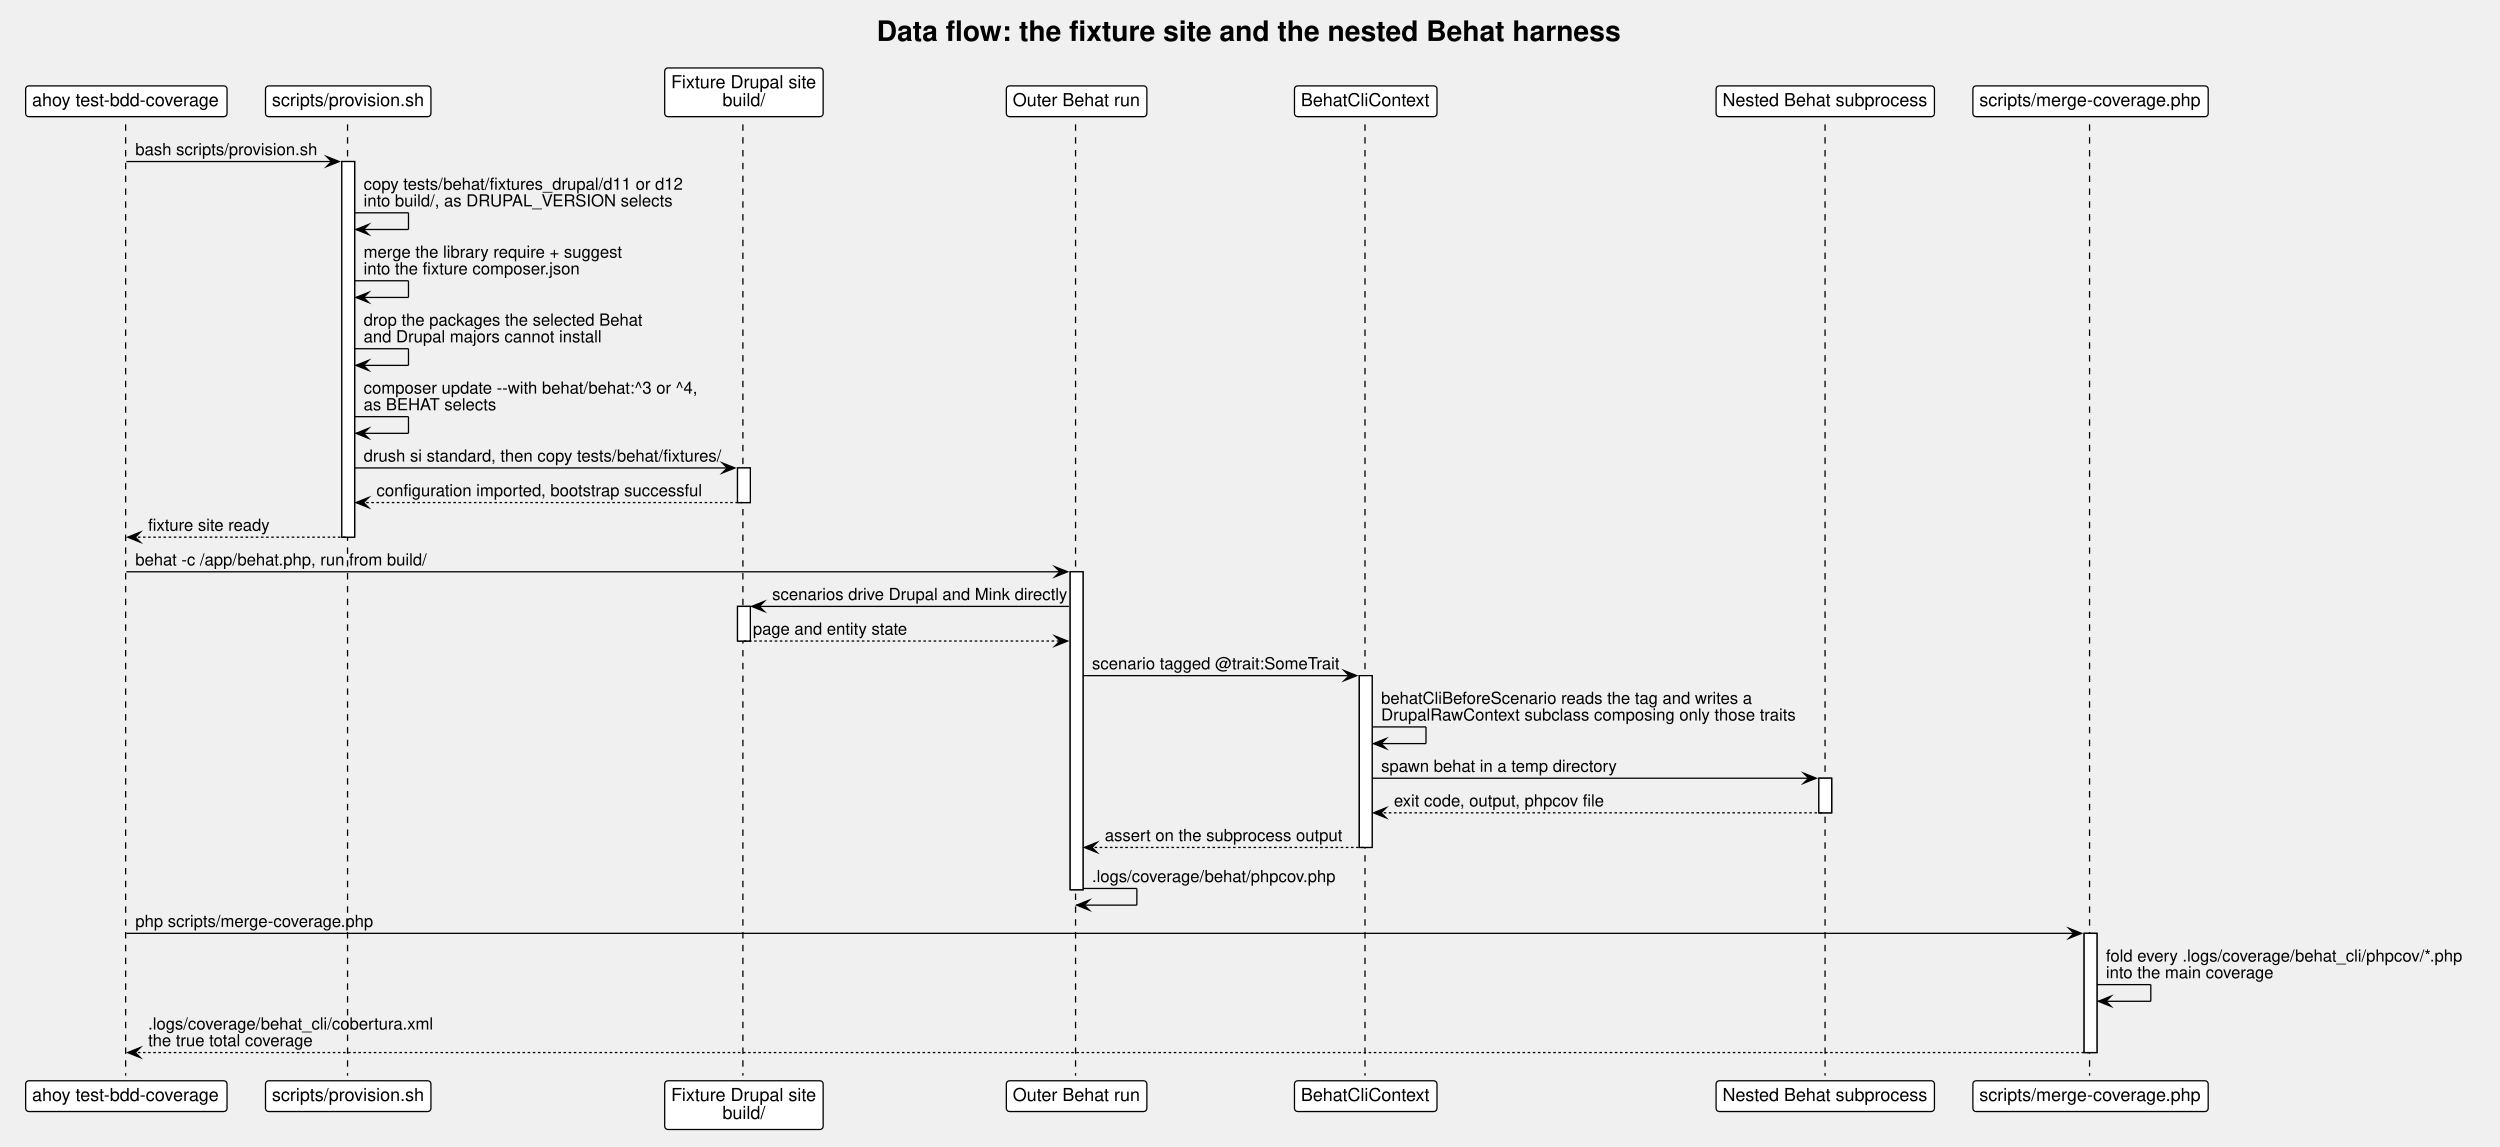
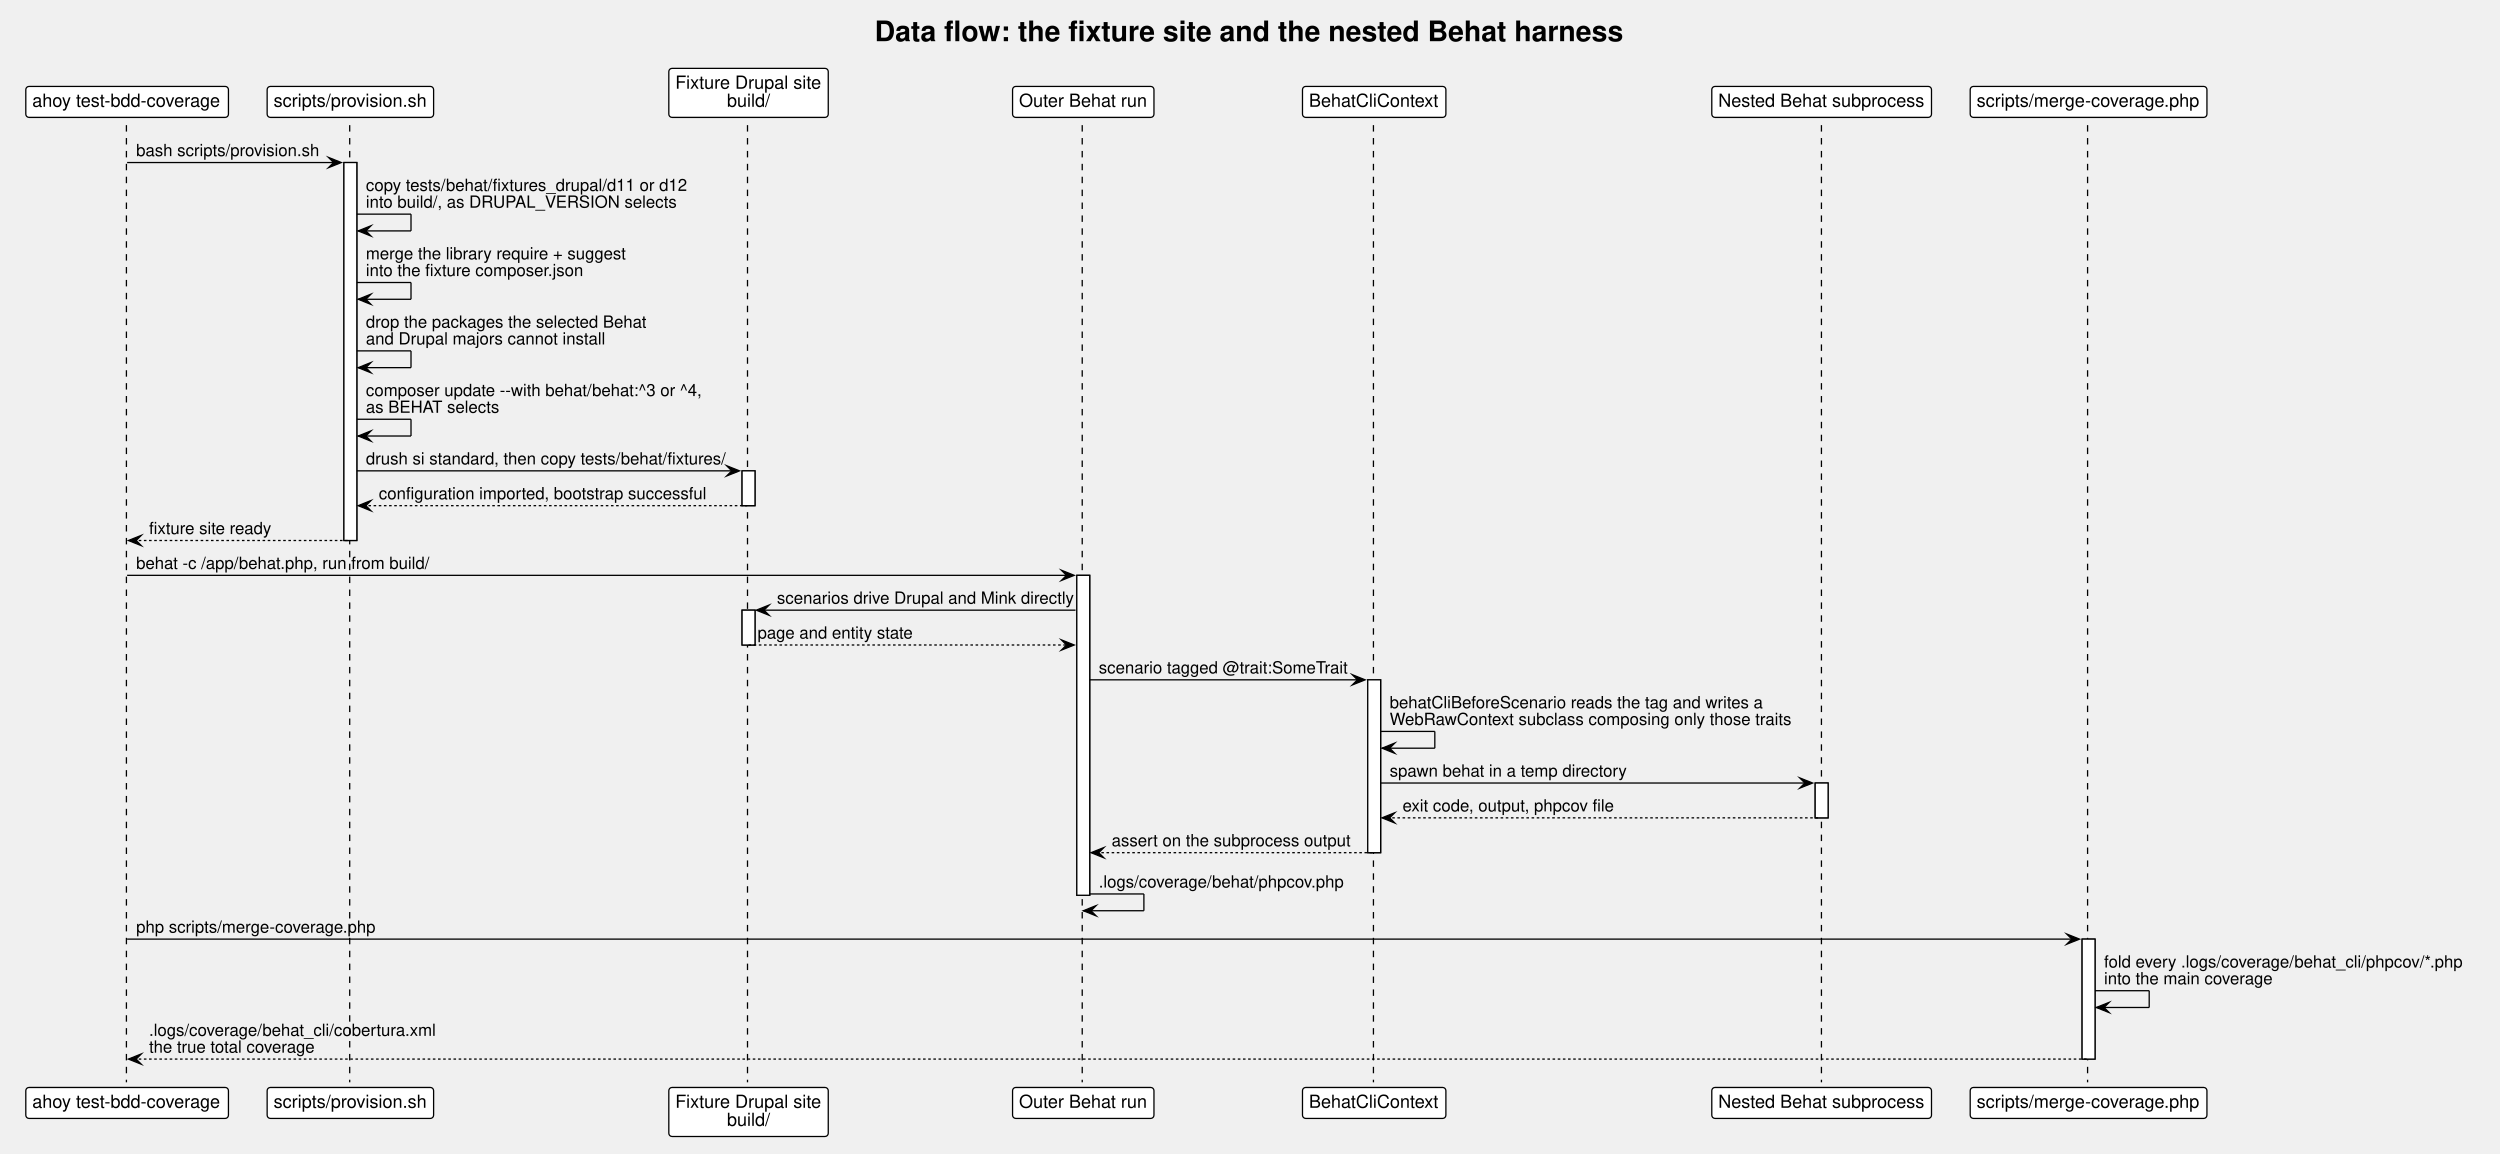
- <svg xmlns="http://www.w3.org/2000/svg" contentStyleType="text/css" data-diagram-type="SEQUENCE" height="894px" preserveAspectRatio="none" style="width:1950px;height:894px;background:#FFFFFF;" version="1.1" viewBox="0 0 1950 894" width="1950px" zoomAndPan="magnify">
+ <svg xmlns="http://www.w3.org/2000/svg" contentStyleType="text/css" data-diagram-type="SEQUENCE" height="894px" preserveAspectRatio="none" style="width:1938px;height:894px;background:#FFFFFF;" version="1.1" viewBox="0 0 1938 894" width="1938px" zoomAndPan="magnify">
  <defs />
  <g>
    <g class="title" data-source-line="10">
-       <text fill="#000000" font-family="Helvetica" font-size="22" font-weight="700" lengthAdjust="spacing" textLength="580.68" x="683.81" y="31.94">Data flow: the fixture site and the nested Behat harness</text>
+       <text fill="#000000" font-family="Helvetica" font-size="22" font-weight="700" lengthAdjust="spacing" textLength="580.68" x="678.027" y="31.94">Data flow: the fixture site and the nested Behat harness</text>
    </g>
    <g>
      <rect fill="#FFFFFF" height="293" style="stroke:#000000;stroke-width:1;" width="10" x="266.609" y="126" />
    </g>
    <g>
      <rect fill="#FFFFFF" height="27" style="stroke:#000000;stroke-width:1;" width="10" x="575.262" y="365" />
    </g>
    <g>
      <rect fill="#FFFFFF" height="27" style="stroke:#000000;stroke-width:1;" width="10" x="575.262" y="473" />
    </g>
    <g>
      <rect fill="#FFFFFF" height="248" style="stroke:#000000;stroke-width:1;" width="10" x="834.745" y="446" />
    </g>
    <g>
      <rect fill="#FFFFFF" height="134" style="stroke:#000000;stroke-width:1;" width="10" x="1060.273" y="527" />
    </g>
    <g>
-       <rect fill="#FFFFFF" height="27" style="stroke:#000000;stroke-width:1;" width="10" x="1418.702" y="607" />
-     </g>
-     <g>
-       <rect fill="#FFFFFF" height="93" style="stroke:#000000;stroke-width:1;" width="10" x="1625.622" y="728" />
+       <rect fill="#FFFFFF" height="27" style="stroke:#000000;stroke-width:1;" width="10" x="1407.136" y="607" />
+     </g>
+     <g>
+       <rect fill="#FFFFFF" height="93" style="stroke:#000000;stroke-width:1;" width="10" x="1614.056" y="728" />
    </g>
    <g class="participant-lifeline" data-entity-uid="part1" data-qualified-name="Dev" data-source-line="12" id="part1-lifeline">
      <g>
        <rect fill="#000000" fill-opacity="0" height="742" width="8" x="94.544" y="97" />
        <line style="stroke:#000000;stroke-width:1;stroke-dasharray:5,5;" x1="98" x2="98" y1="97" y2="839" />
      </g>
    </g>
    <g class="participant-lifeline" data-entity-uid="part2" data-qualified-name="Prov" data-source-line="13" id="part2-lifeline">
      <g>
        <rect fill="#000000" fill-opacity="0" height="742" width="8" x="267.609" y="97" />
        <line style="stroke:#000000;stroke-width:1;stroke-dasharray:5,5;" x1="271.089" x2="271.089" y1="97" y2="839" />
      </g>
    </g>
    <g class="participant-lifeline" data-entity-uid="part3" data-qualified-name="Site" data-source-line="14" id="part3-lifeline">
      <g>
        <rect fill="#000000" fill-opacity="0" height="742" width="8" x="576.262" y="97" />
        <line style="stroke:#000000;stroke-width:1;stroke-dasharray:5,5;" x1="579.465" x2="579.465" y1="97" y2="839" />
      </g>
    </g>
    <g class="participant-lifeline" data-entity-uid="part4" data-qualified-name="Behat" data-source-line="15" id="part4-lifeline">
      <g>
        <rect fill="#000000" fill-opacity="0" height="742" width="8" x="835.745" y="97" />
        <line style="stroke:#000000;stroke-width:1;stroke-dasharray:5,5;" x1="838.938" x2="838.938" y1="97" y2="839" />
      </g>
    </g>
    <g class="participant-lifeline" data-entity-uid="part5" data-qualified-name="Cli" data-source-line="16" id="part5-lifeline">
      <g>
        <rect fill="#000000" fill-opacity="0" height="742" width="8" x="1061.273" y="97" />
        <line style="stroke:#000000;stroke-width:1;stroke-dasharray:5,5;" x1="1064.69" x2="1064.69" y1="97" y2="839" />
      </g>
    </g>
    <g class="participant-lifeline" data-entity-uid="part6" data-qualified-name="Sub" data-source-line="17" id="part6-lifeline">
      <g>
-         <rect fill="#000000" fill-opacity="0" height="742" width="8" x="1419.702" y="97" />
-         <line style="stroke:#000000;stroke-width:1;stroke-dasharray:5,5;" x1="1423.543" x2="1423.543" y1="97" y2="839" />
+         <rect fill="#000000" fill-opacity="0" height="742" width="8" x="1408.136" y="97" />
+         <line style="stroke:#000000;stroke-width:1;stroke-dasharray:5,5;" x1="1411.978" x2="1411.978" y1="97" y2="839" />
      </g>
    </g>
    <g class="participant-lifeline" data-entity-uid="part7" data-qualified-name="Merge" data-source-line="18" id="part7-lifeline">
      <g>
-         <rect fill="#000000" fill-opacity="0" height="742" width="8" x="1626.622" y="97" />
-         <line style="stroke:#000000;stroke-width:1;stroke-dasharray:5,5;" x1="1629.86" x2="1629.86" y1="97" y2="839" />
+         <rect fill="#000000" fill-opacity="0" height="742" width="8" x="1615.056" y="97" />
+         <line style="stroke:#000000;stroke-width:1;stroke-dasharray:5,5;" x1="1618.294" x2="1618.294" y1="97" y2="839" />
      </g>
    </g>
    <g class="participant participant-head" data-entity-uid="part1" data-qualified-name="Dev" data-source-line="12" id="part1-head">
      <rect fill="#FFFFFF" height="24" rx="2.5" ry="2.5" style="stroke:#000000;stroke-width:1;" width="157.089" x="20" y="67" />
      <text fill="#000000" font-family="Helvetica" font-size="14" lengthAdjust="spacing" textLength="147.089" x="25" y="82.78">ahoy test-bdd-coverage</text>
    </g>
    <g class="participant participant-tail" data-entity-uid="part1" data-qualified-name="Dev" data-source-line="12" id="part1-tail">
      <rect fill="#FFFFFF" height="24" rx="2.5" ry="2.5" style="stroke:#000000;stroke-width:1;" width="157.089" x="20" y="843" />
      <text fill="#000000" font-family="Helvetica" font-size="14" lengthAdjust="spacing" textLength="147.089" x="25" y="858.78">ahoy test-bdd-coverage</text>
    </g>
    <g class="participant participant-head" data-entity-uid="part2" data-qualified-name="Prov" data-source-line="13" id="part2-head">
      <rect fill="#FFFFFF" height="24" rx="2.5" ry="2.5" style="stroke:#000000;stroke-width:1;" width="129.041" x="207.089" y="67" />
      <text fill="#000000" font-family="Helvetica" font-size="14" lengthAdjust="spacing" textLength="119.041" x="212.089" y="82.78">scripts/provision.sh</text>
    </g>
    <g class="participant participant-tail" data-entity-uid="part2" data-qualified-name="Prov" data-source-line="13" id="part2-tail">
      <rect fill="#FFFFFF" height="24" rx="2.5" ry="2.5" style="stroke:#000000;stroke-width:1;" width="129.041" x="207.089" y="843" />
      <text fill="#000000" font-family="Helvetica" font-size="14" lengthAdjust="spacing" textLength="119.041" x="212.089" y="858.78">scripts/provision.sh</text>
    </g>
    <g class="participant participant-head" data-entity-uid="part3" data-qualified-name="Site" data-source-line="14" id="part3-head">
      <rect fill="#FFFFFF" height="38" rx="2.5" ry="2.5" style="stroke:#000000;stroke-width:1;" width="123.593" x="518.465" y="53" />
      <text fill="#000000" font-family="Helvetica" font-size="14" lengthAdjust="spacing" textLength="113.593" x="523.465" y="68.78">Fixture Drupal site</text>
      <text fill="#000000" font-family="Helvetica" font-size="14" lengthAdjust="spacing" textLength="33.469" x="563.527" y="82.78">build/</text>
    </g>
    <g class="participant participant-tail" data-entity-uid="part3" data-qualified-name="Site" data-source-line="14" id="part3-tail">
      <rect fill="#FFFFFF" height="38" rx="2.5" ry="2.5" style="stroke:#000000;stroke-width:1;" width="123.593" x="518.465" y="843" />
      <text fill="#000000" font-family="Helvetica" font-size="14" lengthAdjust="spacing" textLength="113.593" x="523.465" y="858.78">Fixture Drupal site</text>
      <text fill="#000000" font-family="Helvetica" font-size="14" lengthAdjust="spacing" textLength="33.469" x="563.527" y="872.78">build/</text>
    </g>
    <g class="participant participant-head" data-entity-uid="part4" data-qualified-name="Behat" data-source-line="15" id="part4-head">
      <rect fill="#FFFFFF" height="24" rx="2.5" ry="2.5" style="stroke:#000000;stroke-width:1;" width="109.613" x="784.938" y="67" />
      <text fill="#000000" font-family="Helvetica" font-size="14" lengthAdjust="spacing" textLength="99.613" x="789.938" y="82.78">Outer Behat run</text>
    </g>
    <g class="participant participant-tail" data-entity-uid="part4" data-qualified-name="Behat" data-source-line="15" id="part4-tail">
      <rect fill="#FFFFFF" height="24" rx="2.5" ry="2.5" style="stroke:#000000;stroke-width:1;" width="109.613" x="784.938" y="843" />
      <text fill="#000000" font-family="Helvetica" font-size="14" lengthAdjust="spacing" textLength="99.613" x="789.938" y="858.78">Outer Behat run</text>
    </g>
    <g class="participant participant-head" data-entity-uid="part5" data-qualified-name="Cli" data-source-line="16" id="part5-head">
      <rect fill="#FFFFFF" height="24" rx="2.5" ry="2.5" style="stroke:#000000;stroke-width:1;" width="111.165" x="1009.69" y="67" />
      <text fill="#000000" font-family="Helvetica" font-size="14" lengthAdjust="spacing" textLength="101.165" x="1014.69" y="82.78">BehatCliContext</text>
    </g>
    <g class="participant participant-tail" data-entity-uid="part5" data-qualified-name="Cli" data-source-line="16" id="part5-tail">
      <rect fill="#FFFFFF" height="24" rx="2.5" ry="2.5" style="stroke:#000000;stroke-width:1;" width="111.165" x="1009.69" y="843" />
      <text fill="#000000" font-family="Helvetica" font-size="14" lengthAdjust="spacing" textLength="101.165" x="1014.69" y="858.78">BehatCliContext</text>
    </g>
    <g class="participant participant-head" data-entity-uid="part6" data-qualified-name="Sub" data-source-line="17" id="part6-head">
-       <rect fill="#FFFFFF" height="24" rx="2.5" ry="2.5" style="stroke:#000000;stroke-width:1;" width="170.316" x="1338.543" y="67" />
-       <text fill="#000000" font-family="Helvetica" font-size="14" lengthAdjust="spacing" textLength="160.316" x="1343.543" y="82.78">Nested Behat subprocess</text>
+       <rect fill="#FFFFFF" height="24" rx="2.5" ry="2.5" style="stroke:#000000;stroke-width:1;" width="170.316" x="1326.978" y="67" />
+       <text fill="#000000" font-family="Helvetica" font-size="14" lengthAdjust="spacing" textLength="160.316" x="1331.978" y="82.78">Nested Behat subprocess</text>
    </g>
    <g class="participant participant-tail" data-entity-uid="part6" data-qualified-name="Sub" data-source-line="17" id="part6-tail">
-       <rect fill="#FFFFFF" height="24" rx="2.5" ry="2.5" style="stroke:#000000;stroke-width:1;" width="170.316" x="1338.543" y="843" />
-       <text fill="#000000" font-family="Helvetica" font-size="14" lengthAdjust="spacing" textLength="160.316" x="1343.543" y="858.78">Nested Behat subprocess</text>
+       <rect fill="#FFFFFF" height="24" rx="2.5" ry="2.5" style="stroke:#000000;stroke-width:1;" width="170.316" x="1326.978" y="843" />
+       <text fill="#000000" font-family="Helvetica" font-size="14" lengthAdjust="spacing" textLength="160.316" x="1331.978" y="858.78">Nested Behat subprocess</text>
    </g>
    <g class="participant participant-head" data-entity-uid="part7" data-qualified-name="Merge" data-source-line="18" id="part7-head">
-       <rect fill="#FFFFFF" height="24" rx="2.5" ry="2.5" style="stroke:#000000;stroke-width:1;" width="183.523" x="1538.86" y="67" />
-       <text fill="#000000" font-family="Helvetica" font-size="14" lengthAdjust="spacing" textLength="173.523" x="1543.86" y="82.78">scripts/merge-coverage.php</text>
+       <rect fill="#FFFFFF" height="24" rx="2.5" ry="2.5" style="stroke:#000000;stroke-width:1;" width="183.523" x="1527.294" y="67" />
+       <text fill="#000000" font-family="Helvetica" font-size="14" lengthAdjust="spacing" textLength="173.523" x="1532.294" y="82.78">scripts/merge-coverage.php</text>
    </g>
    <g class="participant participant-tail" data-entity-uid="part7" data-qualified-name="Merge" data-source-line="18" id="part7-tail">
-       <rect fill="#FFFFFF" height="24" rx="2.5" ry="2.5" style="stroke:#000000;stroke-width:1;" width="183.523" x="1538.86" y="843" />
-       <text fill="#000000" font-family="Helvetica" font-size="14" lengthAdjust="spacing" textLength="173.523" x="1543.86" y="858.78">scripts/merge-coverage.php</text>
+       <rect fill="#FFFFFF" height="24" rx="2.5" ry="2.5" style="stroke:#000000;stroke-width:1;" width="183.523" x="1527.294" y="843" />
+       <text fill="#000000" font-family="Helvetica" font-size="14" lengthAdjust="spacing" textLength="173.523" x="1532.294" y="858.78">scripts/merge-coverage.php</text>
    </g>
    <g>
      <rect fill="#FFFFFF" height="293" style="stroke:#000000;stroke-width:1;" width="10" x="266.609" y="126" />
    </g>
    <g>
      <rect fill="#FFFFFF" height="27" style="stroke:#000000;stroke-width:1;" width="10" x="575.262" y="365" />
    </g>
    <g>
      <rect fill="#FFFFFF" height="27" style="stroke:#000000;stroke-width:1;" width="10" x="575.262" y="473" />
    </g>
    <g>
      <rect fill="#FFFFFF" height="248" style="stroke:#000000;stroke-width:1;" width="10" x="834.745" y="446" />
    </g>
    <g>
      <rect fill="#FFFFFF" height="134" style="stroke:#000000;stroke-width:1;" width="10" x="1060.273" y="527" />
    </g>
    <g>
-       <rect fill="#FFFFFF" height="27" style="stroke:#000000;stroke-width:1;" width="10" x="1418.702" y="607" />
-     </g>
-     <g>
-       <rect fill="#FFFFFF" height="93" style="stroke:#000000;stroke-width:1;" width="10" x="1625.622" y="728" />
+       <rect fill="#FFFFFF" height="27" style="stroke:#000000;stroke-width:1;" width="10" x="1407.136" y="607" />
+     </g>
+     <g>
+       <rect fill="#FFFFFF" height="93" style="stroke:#000000;stroke-width:1;" width="10" x="1614.056" y="728" />
    </g>
    <g class="message" data-entity-1="part1" data-entity-2="part2" data-source-line="20" id="msg1">
      <polygon fill="#000000" points="254.609,122,264.609,126,254.609,130,258.609,126" style="stroke:#000000;stroke-width:1;stroke-linejoin:miter;stroke-miterlimit:10;" />
      <line style="stroke:#000000;stroke-width:1;" x1="98.544" x2="260.609" y1="126" y2="126" />
      <text fill="#000000" font-family="Helvetica" font-size="13" lengthAdjust="spacing" textLength="142.34" x="105.544" y="121.01">bash scripts/provision.sh</text>
    </g>
    <g class="message" data-entity-1="part2" data-entity-2="part2" data-source-line="22" id="msg2">
      <line style="stroke:#000000;stroke-width:1;" x1="276.609" x2="318.609" y1="166" y2="166" />
      <line style="stroke:#000000;stroke-width:1;" x1="318.609" x2="318.609" y1="166" y2="179" />
      <line style="stroke:#000000;stroke-width:1;" x1="277.609" x2="318.609" y1="179" y2="179" />
      <polygon fill="#000000" points="287.609,175,277.609,179,287.609,183,283.609,179" style="stroke:#000000;stroke-width:1;stroke-linejoin:miter;stroke-miterlimit:10;" />
      <text fill="#000000" font-family="Helvetica" font-size="13" lengthAdjust="spacing" textLength="249.323" x="283.609" y="148.01">copy tests/behat/fixtures_drupal/d11 or d12</text>
      <text fill="#000000" font-family="Helvetica" font-size="13" lengthAdjust="spacing" textLength="242.766" x="283.609" y="161.01">into build/, as DRUPAL_VERSION selects</text>
    </g>
    <g class="message" data-entity-1="part2" data-entity-2="part2" data-source-line="23" id="msg3">
      <line style="stroke:#000000;stroke-width:1;" x1="276.609" x2="318.609" y1="219" y2="219" />
      <line style="stroke:#000000;stroke-width:1;" x1="318.609" x2="318.609" y1="219" y2="232" />
      <line style="stroke:#000000;stroke-width:1;" x1="277.609" x2="318.609" y1="232" y2="232" />
      <polygon fill="#000000" points="287.609,228,277.609,232,287.609,236,283.609,232" style="stroke:#000000;stroke-width:1;stroke-linejoin:miter;stroke-miterlimit:10;" />
      <text fill="#000000" font-family="Helvetica" font-size="13" lengthAdjust="spacing" textLength="201.963" x="283.609" y="201.01">merge the library require + suggest</text>
      <text fill="#000000" font-family="Helvetica" font-size="13" lengthAdjust="spacing" textLength="169.806" x="283.609" y="214.01">into the fixture composer.json</text>
    </g>
    <g class="message" data-entity-1="part2" data-entity-2="part2" data-source-line="24" id="msg4">
      <line style="stroke:#000000;stroke-width:1;" x1="276.609" x2="318.609" y1="272" y2="272" />
      <line style="stroke:#000000;stroke-width:1;" x1="318.609" x2="318.609" y1="272" y2="285" />
      <line style="stroke:#000000;stroke-width:1;" x1="277.609" x2="318.609" y1="285" y2="285" />
      <polygon fill="#000000" points="287.609,281,277.609,285,287.609,289,283.609,285" style="stroke:#000000;stroke-width:1;stroke-linejoin:miter;stroke-miterlimit:10;" />
      <text fill="#000000" font-family="Helvetica" font-size="13" lengthAdjust="spacing" textLength="218.264" x="283.609" y="254.01">drop the packages the selected Behat</text>
      <text fill="#000000" font-family="Helvetica" font-size="13" lengthAdjust="spacing" textLength="185.707" x="283.609" y="267.01">and Drupal majors cannot install</text>
    </g>
    <g class="message" data-entity-1="part2" data-entity-2="part2" data-source-line="25" id="msg5">
      <line style="stroke:#000000;stroke-width:1;" x1="276.609" x2="318.609" y1="325" y2="325" />
      <line style="stroke:#000000;stroke-width:1;" x1="318.609" x2="318.609" y1="325" y2="338" />
      <line style="stroke:#000000;stroke-width:1;" x1="277.609" x2="318.609" y1="338" y2="338" />
      <polygon fill="#000000" points="287.609,334,277.609,338,287.609,342,283.609,338" style="stroke:#000000;stroke-width:1;stroke-linejoin:miter;stroke-miterlimit:10;" />
      <text fill="#000000" font-family="Helvetica" font-size="13" lengthAdjust="spacing" textLength="260.793" x="283.609" y="307.01">composer update --with behat/behat:^3 or ^4,</text>
      <text fill="#000000" font-family="Helvetica" font-size="13" lengthAdjust="spacing" textLength="104.755" x="283.609" y="320.01">as BEHAT selects</text>
    </g>
    <g class="message" data-entity-1="part2" data-entity-2="part3" data-source-line="26" id="msg6">
      <polygon fill="#000000" points="563.262,361,573.262,365,563.262,369,567.262,365" style="stroke:#000000;stroke-width:1;stroke-linejoin:miter;stroke-miterlimit:10;" />
      <line style="stroke:#000000;stroke-width:1;" x1="276.609" x2="569.262" y1="365" y2="365" />
      <text fill="#000000" font-family="Helvetica" font-size="13" lengthAdjust="spacing" textLength="279.652" x="283.609" y="360.01">drush si standard, then copy tests/behat/fixtures/</text>
    </g>
    <g class="message" data-entity-1="part3" data-entity-2="part2" data-source-line="28" id="msg7">
      <polygon fill="#000000" points="287.609,388,277.609,392,287.609,396,283.609,392" style="stroke:#000000;stroke-width:1;stroke-linejoin:miter;stroke-miterlimit:10;" />
      <line style="stroke:#000000;stroke-width:1;stroke-dasharray:2,2;" x1="281.609" x2="579.262" y1="392" y2="392" />
      <text fill="#000000" font-family="Helvetica" font-size="13" lengthAdjust="spacing" textLength="254.357" x="293.609" y="387.01">configuration imported, bootstrap successful</text>
    </g>
    <g class="message" data-entity-1="part2" data-entity-2="part1" data-source-line="30" id="msg8">
      <polygon fill="#000000" points="109.544,415,99.544,419,109.544,423,105.544,419" style="stroke:#000000;stroke-width:1;stroke-linejoin:miter;stroke-miterlimit:10;" />
      <line style="stroke:#000000;stroke-width:1;stroke-dasharray:2,2;" x1="103.544" x2="270.609" y1="419" y2="419" />
      <text fill="#000000" font-family="Helvetica" font-size="13" lengthAdjust="spacing" textLength="95.374" x="115.544" y="414.01">fixture site ready</text>
    </g>
    <g class="message" data-entity-1="part1" data-entity-2="part4" data-source-line="33" id="msg9">
      <polygon fill="#000000" points="822.745,442,832.745,446,822.745,450,826.745,446" style="stroke:#000000;stroke-width:1;stroke-linejoin:miter;stroke-miterlimit:10;" />
      <line style="stroke:#000000;stroke-width:1;" x1="98.544" x2="828.745" y1="446" y2="446" />
      <text fill="#000000" font-family="Helvetica" font-size="13" lengthAdjust="spacing" textLength="227.646" x="105.544" y="441.01">behat -c /app/behat.php, run from build/</text>
    </g>
    <g class="message" data-entity-1="part4" data-entity-2="part3" data-source-line="36" id="msg10">
      <polygon fill="#000000" points="596.262,469,586.262,473,596.262,477,592.262,473" style="stroke:#000000;stroke-width:1;stroke-linejoin:miter;stroke-miterlimit:10;" />
      <line style="stroke:#000000;stroke-width:1;" x1="590.262" x2="833.745" y1="473" y2="473" />
      <text fill="#000000" font-family="Helvetica" font-size="13" lengthAdjust="spacing" textLength="230.483" x="602.262" y="468.01">scenarios drive Drupal and Mink directly</text>
    </g>
    <g class="message" data-entity-1="part3" data-entity-2="part4" data-source-line="38" id="msg11">
      <polygon fill="#000000" points="822.745,496,832.745,500,822.745,504,826.745,500" style="stroke:#000000;stroke-width:1;stroke-linejoin:miter;stroke-miterlimit:10;" />
      <line style="stroke:#000000;stroke-width:1;stroke-dasharray:2,2;" x1="580.262" x2="828.745" y1="500" y2="500" />
      <text fill="#000000" font-family="Helvetica" font-size="13" lengthAdjust="spacing" textLength="120.701" x="587.262" y="495.01">page and entity state</text>
    </g>
    <g class="message" data-entity-1="part4" data-entity-2="part5" data-source-line="41" id="msg12">
      <polygon fill="#000000" points="1048.273,523,1058.273,527,1048.273,531,1052.273,527" style="stroke:#000000;stroke-width:1;stroke-linejoin:miter;stroke-miterlimit:10;" />
      <line style="stroke:#000000;stroke-width:1;" x1="844.745" x2="1054.273" y1="527" y2="527" />
      <text fill="#000000" font-family="Helvetica" font-size="13" lengthAdjust="spacing" textLength="194.562" x="851.745" y="522.01">scenario tagged @trait:SomeTrait</text>
    </g>
    <g class="message" data-entity-1="part5" data-entity-2="part5" data-source-line="43" id="msg13">
      <line style="stroke:#000000;stroke-width:1;" x1="1070.273" x2="1112.273" y1="567" y2="567" />
      <line style="stroke:#000000;stroke-width:1;" x1="1112.273" x2="1112.273" y1="567" y2="580" />
      <line style="stroke:#000000;stroke-width:1;" x1="1071.273" x2="1112.273" y1="580" y2="580" />
      <polygon fill="#000000" points="1081.273,576,1071.273,580,1081.273,584,1077.273,580" style="stroke:#000000;stroke-width:1;stroke-linejoin:miter;stroke-miterlimit:10;" />
      <text fill="#000000" font-family="Helvetica" font-size="13" lengthAdjust="spacing" textLength="290.507" x="1077.273" y="549.01">behatCliBeforeScenario reads the tag and writes a</text>
-       <text fill="#000000" font-family="Helvetica" font-size="13" lengthAdjust="spacing" textLength="324.429" x="1077.273" y="562.01">DrupalRawContext subclass composing only those traits</text>
+       <text fill="#000000" font-family="Helvetica" font-size="13" lengthAdjust="spacing" textLength="312.863" x="1077.273" y="562.01">WebRawContext subclass composing only those traits</text>
    </g>
    <g class="message" data-entity-1="part5" data-entity-2="part6" data-source-line="44" id="msg14">
-       <polygon fill="#000000" points="1406.702,603,1416.702,607,1406.702,611,1410.702,607" style="stroke:#000000;stroke-width:1;stroke-linejoin:miter;stroke-miterlimit:10;" />
-       <line style="stroke:#000000;stroke-width:1;" x1="1070.273" x2="1412.702" y1="607" y2="607" />
+       <polygon fill="#000000" points="1395.136,603,1405.136,607,1395.136,611,1399.136,607" style="stroke:#000000;stroke-width:1;stroke-linejoin:miter;stroke-miterlimit:10;" />
+       <line style="stroke:#000000;stroke-width:1;" x1="1070.273" x2="1401.136" y1="607" y2="607" />
      <text fill="#000000" font-family="Helvetica" font-size="13" lengthAdjust="spacing" textLength="184.266" x="1077.273" y="602.01">spawn behat in a temp directory</text>
    </g>
    <g class="message" data-entity-1="part6" data-entity-2="part5" data-source-line="46" id="msg15">
      <polygon fill="#000000" points="1081.273,630,1071.273,634,1081.273,638,1077.273,634" style="stroke:#000000;stroke-width:1;stroke-linejoin:miter;stroke-miterlimit:10;" />
-       <line style="stroke:#000000;stroke-width:1;stroke-dasharray:2,2;" x1="1075.273" x2="1422.702" y1="634" y2="634" />
+       <line style="stroke:#000000;stroke-width:1;stroke-dasharray:2,2;" x1="1075.273" x2="1411.136" y1="634" y2="634" />
      <text fill="#000000" font-family="Helvetica" font-size="13" lengthAdjust="spacing" textLength="164.773" x="1087.273" y="629.01">exit code, output, phpcov file</text>
    </g>
    <g class="message" data-entity-1="part5" data-entity-2="part4" data-source-line="48" id="msg16">
      <polygon fill="#000000" points="855.745,657,845.745,661,855.745,665,851.745,661" style="stroke:#000000;stroke-width:1;stroke-linejoin:miter;stroke-miterlimit:10;" />
      <line style="stroke:#000000;stroke-width:1;stroke-dasharray:2,2;" x1="849.745" x2="1064.273" y1="661" y2="661" />
      <text fill="#000000" font-family="Helvetica" font-size="13" lengthAdjust="spacing" textLength="185.002" x="861.745" y="656.01">assert on the subprocess output</text>
    </g>
    <g class="message" data-entity-1="part4" data-entity-2="part4" data-source-line="51" id="msg17">
      <line style="stroke:#000000;stroke-width:1;" x1="844.745" x2="886.745" y1="693" y2="693" />
      <line style="stroke:#000000;stroke-width:1;" x1="886.745" x2="886.745" y1="693" y2="706" />
      <line style="stroke:#000000;stroke-width:1;" x1="839.745" x2="886.745" y1="706" y2="706" />
      <polygon fill="#000000" points="849.745,702,839.745,706,849.745,710,845.745,706" style="stroke:#000000;stroke-width:1;stroke-linejoin:miter;stroke-miterlimit:10;" />
      <text fill="#000000" font-family="Helvetica" font-size="13" lengthAdjust="spacing" textLength="191.528" x="851.745" y="688.01">.logs/coverage/behat/phpcov.php</text>
    </g>
    <g class="message" data-entity-1="part1" data-entity-2="part7" data-source-line="54" id="msg18">
-       <polygon fill="#000000" points="1613.622,724,1623.622,728,1613.622,732,1617.622,728" style="stroke:#000000;stroke-width:1;stroke-linejoin:miter;stroke-miterlimit:10;" />
-       <line style="stroke:#000000;stroke-width:1;" x1="98.544" x2="1619.622" y1="728" y2="728" />
+       <polygon fill="#000000" points="1602.056,724,1612.056,728,1602.056,732,1606.056,728" style="stroke:#000000;stroke-width:1;stroke-linejoin:miter;stroke-miterlimit:10;" />
+       <line style="stroke:#000000;stroke-width:1;" x1="98.544" x2="1608.056" y1="728" y2="728" />
      <text fill="#000000" font-family="Helvetica" font-size="13" lengthAdjust="spacing" textLength="186.431" x="105.544" y="723.01">php scripts/merge-coverage.php</text>
    </g>
    <g class="message" data-entity-1="part7" data-entity-2="part7" data-source-line="56" id="msg19">
-       <line style="stroke:#000000;stroke-width:1;" x1="1635.622" x2="1677.622" y1="768" y2="768" />
-       <line style="stroke:#000000;stroke-width:1;" x1="1677.622" x2="1677.622" y1="768" y2="781" />
-       <line style="stroke:#000000;stroke-width:1;" x1="1636.622" x2="1677.622" y1="781" y2="781" />
-       <polygon fill="#000000" points="1646.622,777,1636.622,781,1646.622,785,1642.622,781" style="stroke:#000000;stroke-width:1;stroke-linejoin:miter;stroke-miterlimit:10;" />
-       <text fill="#000000" font-family="Helvetica" font-size="13" lengthAdjust="spacing" textLength="279.678" x="1642.622" y="750.01">fold every .logs/coverage/behat_cli/phpcov/*.php</text>
-       <text fill="#000000" font-family="Helvetica" font-size="13" lengthAdjust="spacing" textLength="131.523" x="1642.622" y="763.01">into the main coverage</text>
+       <line style="stroke:#000000;stroke-width:1;" x1="1624.056" x2="1666.056" y1="768" y2="768" />
+       <line style="stroke:#000000;stroke-width:1;" x1="1666.056" x2="1666.056" y1="768" y2="781" />
+       <line style="stroke:#000000;stroke-width:1;" x1="1625.056" x2="1666.056" y1="781" y2="781" />
+       <polygon fill="#000000" points="1635.056,777,1625.056,781,1635.056,785,1631.056,781" style="stroke:#000000;stroke-width:1;stroke-linejoin:miter;stroke-miterlimit:10;" />
+       <text fill="#000000" font-family="Helvetica" font-size="13" lengthAdjust="spacing" textLength="279.678" x="1631.056" y="750.01">fold every .logs/coverage/behat_cli/phpcov/*.php</text>
+       <text fill="#000000" font-family="Helvetica" font-size="13" lengthAdjust="spacing" textLength="131.523" x="1631.056" y="763.01">into the main coverage</text>
    </g>
    <g class="message" data-entity-1="part7" data-entity-2="part1" data-source-line="57" id="msg20">
      <polygon fill="#000000" points="109.544,817,99.544,821,109.544,825,105.544,821" style="stroke:#000000;stroke-width:1;stroke-linejoin:miter;stroke-miterlimit:10;" />
-       <line style="stroke:#000000;stroke-width:1;stroke-dasharray:2,2;" x1="103.544" x2="1629.622" y1="821" y2="821" />
+       <line style="stroke:#000000;stroke-width:1;stroke-dasharray:2,2;" x1="103.544" x2="1618.056" y1="821" y2="821" />
      <text fill="#000000" font-family="Helvetica" font-size="13" lengthAdjust="spacing" textLength="222.561" x="115.544" y="803.01">.logs/coverage/behat_cli/cobertura.xml</text>
      <text fill="#000000" font-family="Helvetica" font-size="13" lengthAdjust="spacing" textLength="129.359" x="115.544" y="816.01">the true total coverage</text>
    </g>
  </g>
</svg>
